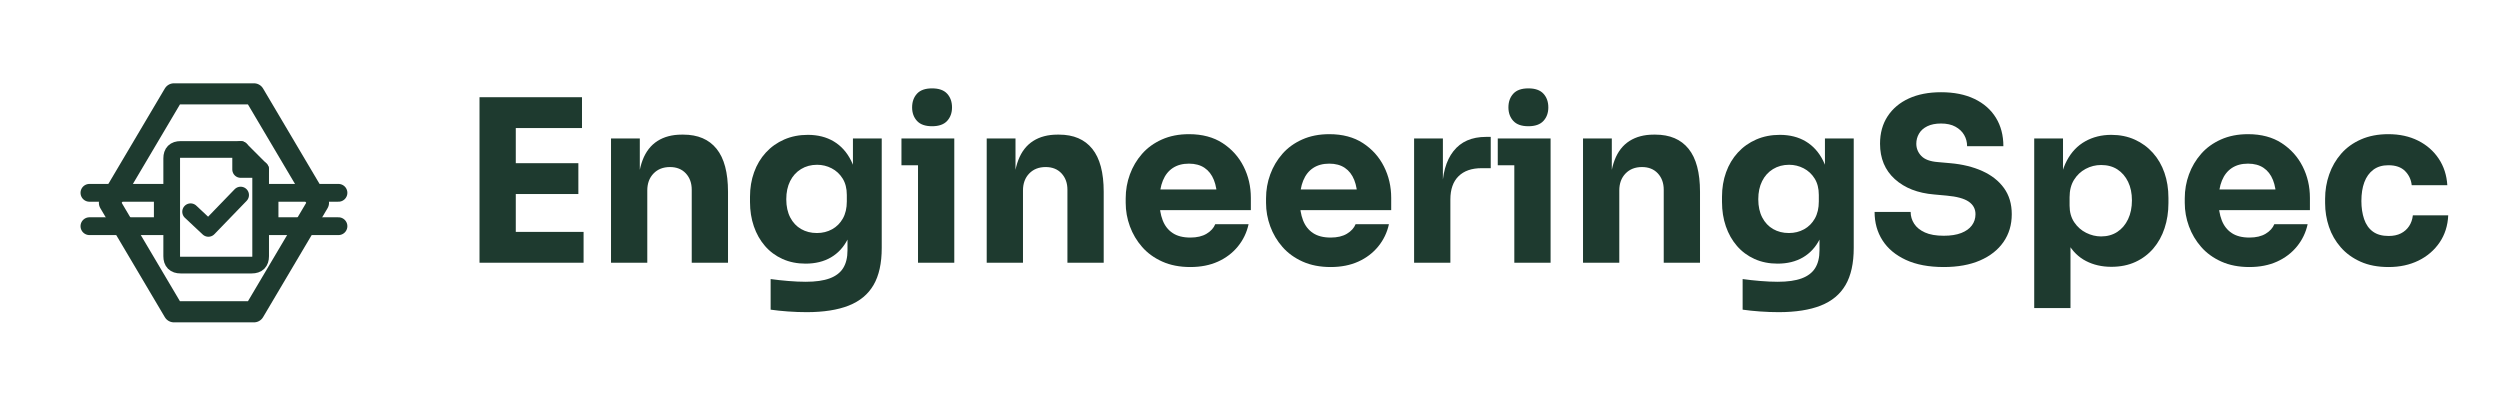
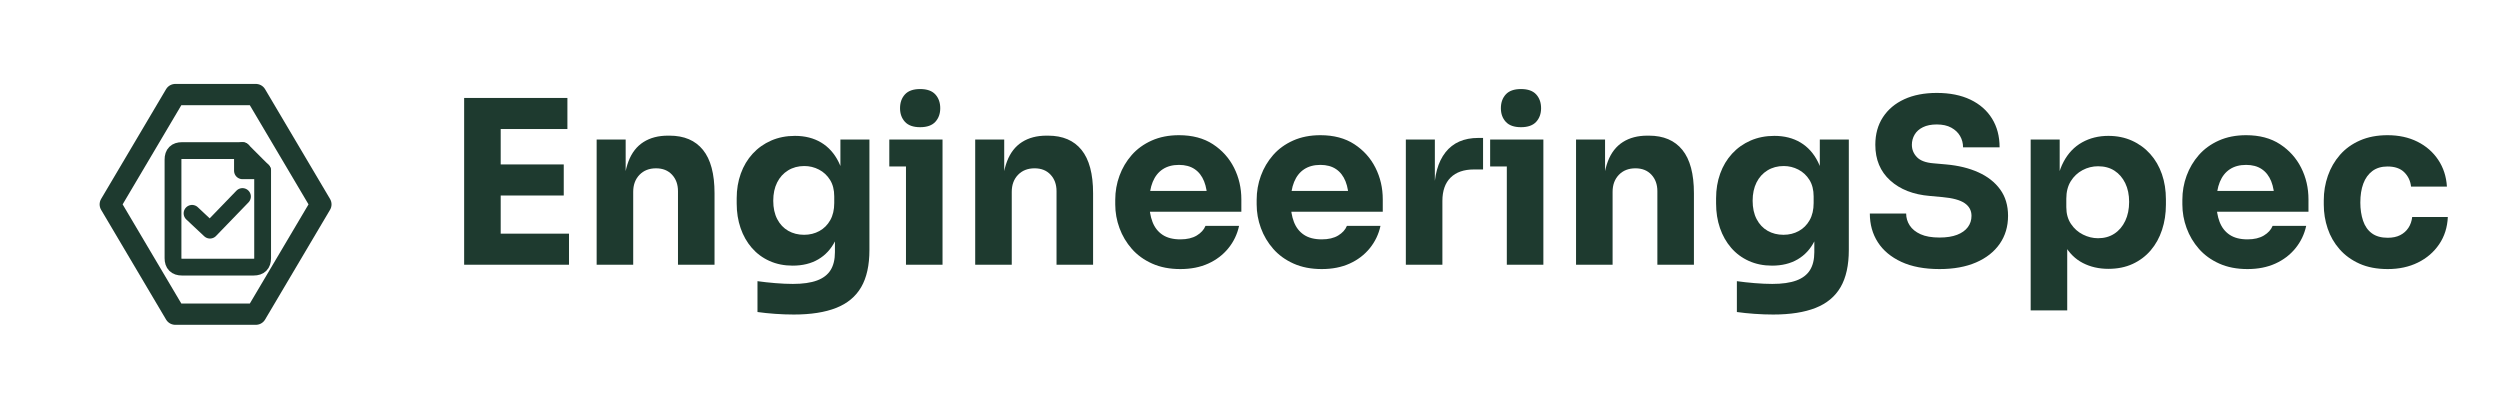
- <svg xmlns="http://www.w3.org/2000/svg" viewBox="0 0 1060 172" width="1060" height="172">
+ <svg xmlns="http://www.w3.org/2000/svg" viewBox="0 0 1052 172" width="1052" height="172">
  <g transform="translate(20 20.0) scale(0.4714286)">
    <g fill="none" stroke="#1E3A2F" stroke-linejoin="round" stroke-linecap="round">
      <path d="M114,42 L186,42 L244,140 L186,238 L114,238 L56,140 Z" stroke-width="19" />
-       <path d="M38,131 L104,131 M38,161 L104,161 M104,131 L104,161 M262,131 L200,131 M262,161 L200,161 M200,131 L200,161" stroke-width="16" />
      <path d="M120,92 L174,92 L192,110 L192,188 Q192,196 184,196 L120,196 Q112,196 112,188 L112,100 Q112,92 120,92 Z" stroke-width="15" />
      <path d="M174,92 L174,110 L192,110" stroke-width="15" />
      <path d="M129,148 L145,163 L174,133" stroke-width="15" />
    </g>
  </g>
-   <g fill="#1E3A2F" transform="translate(195.4286 111.3968) scale(0.9613445)">
+   <g fill="#1E3A2F" transform="translate(187.4286 111.3968) scale(0.9613445)">
    <g transform="translate(0.000 0) scale(0.1 -0.1)">
      <path d="M82 0V730H242V0ZM222 0V136H541V0ZM222 303V439H518V303ZM222 594V730H534V594Z" />
    </g>
    <g transform="translate(58.900 0) scale(0.1 -0.1)">
      <path d="M73 0V548H200V313H191Q191 397 212.5 453.0Q234 509 278.0 537.0Q322 565 385 565H392Q488 565 538.5 502.5Q589 440 589 313V0H429V322Q429 366 403.0 394.0Q377 422 333 422Q288 422 260.5 393.5Q233 365 233 319V0Z" />
    </g>
    <g transform="translate(123.600 0) scale(0.1 -0.1)">
      <path d="M289 -218Q249 -218 207.0 -215.0Q165 -212 130 -207V-72Q165 -77 207.5 -80.5Q250 -84 285 -84Q350 -84 390.5 -69.0Q431 -54 450.0 -23.5Q469 7 469 55V164L498 228Q496 155 469.5 103.0Q443 51 396.0 23.5Q349 -4 284 -4Q228 -4 182.5 16.5Q137 37 105.0 74.0Q73 111 56.0 160.5Q39 210 39 268V291Q39 349 57.0 399.0Q75 449 109.0 486.0Q143 523 190.0 543.5Q237 564 294 564Q360 564 408.5 535.0Q457 506 485.0 450.0Q513 394 515 315L493 309V548H620V65Q620 -36 584.0 -98.0Q548 -160 474.5 -189.0Q401 -218 289 -218ZM334 131Q371 131 401.0 147.5Q431 164 448.5 195.0Q466 226 466 270V299Q466 342 447.5 371.5Q429 401 399.0 416.5Q369 432 335 432Q295 432 264.0 413.0Q233 394 216.0 360.0Q199 326 199 280Q199 233 216.5 199.5Q234 166 264.5 148.5Q295 131 334 131Z" />
    </g>
    <g transform="translate(191.700 0) scale(0.1 -0.1)">
      <path d="M99 0V548H259V0ZM26 430V548H259V430ZM161 602Q116 602 94.5 625.5Q73 649 73 685Q73 722 94.5 745.5Q116 769 161 769Q206 769 227.5 745.5Q249 722 249 685Q249 649 227.5 625.5Q206 602 161 602Z" />
    </g>
    <g transform="translate(224.600 0) scale(0.1 -0.1)">
      <path d="M73 0V548H200V313H191Q191 397 212.5 453.0Q234 509 278.0 537.0Q322 565 385 565H392Q488 565 538.5 502.5Q589 440 589 313V0H429V322Q429 366 403.0 394.0Q377 422 333 422Q288 422 260.5 393.5Q233 365 233 319V0Z" />
    </g>
    <g transform="translate(289.300 0) scale(0.1 -0.1)">
      <path d="M324 -19Q254 -19 200.5 5.0Q147 29 111.5 69.5Q76 110 57.5 160.5Q39 211 39 264V284Q39 339 57.5 389.5Q76 440 111.0 480.0Q146 520 198.5 543.5Q251 567 318 567Q406 567 466.5 527.5Q527 488 559.0 424.5Q591 361 591 286V232H106V323H494L442 281Q442 330 428.0 365.0Q414 400 386.5 418.5Q359 437 318 437Q276 437 247.0 418.0Q218 399 203.0 362.5Q188 326 188 273Q188 224 202.0 187.5Q216 151 246.0 131.0Q276 111 324 111Q368 111 396.0 128.0Q424 145 434 170H581Q569 115 534.0 72.0Q499 29 446.0 5.0Q393 -19 324 -19Z" />
    </g>
    <g transform="translate(351.200 0) scale(0.1 -0.1)">
      <path d="M324 -19Q254 -19 200.5 5.0Q147 29 111.5 69.5Q76 110 57.5 160.5Q39 211 39 264V284Q39 339 57.5 389.5Q76 440 111.0 480.0Q146 520 198.5 543.5Q251 567 318 567Q406 567 466.5 527.5Q527 488 559.0 424.5Q591 361 591 286V232H106V323H494L442 281Q442 330 428.0 365.0Q414 400 386.5 418.5Q359 437 318 437Q276 437 247.0 418.0Q218 399 203.0 362.5Q188 326 188 273Q188 224 202.0 187.5Q216 151 246.0 131.0Q276 111 324 111Q368 111 396.0 128.0Q424 145 434 170H581Q569 115 534.0 72.0Q499 29 446.0 5.0Q393 -19 324 -19Z" />
    </g>
    <g transform="translate(413.100 0) scale(0.1 -0.1)">
      <path d="M73 0V548H200V313H197Q197 429 246.5 492.0Q296 555 390 555H411V417H371Q305 417 269.0 381.5Q233 346 233 279V0Z" />
    </g>
    <g transform="translate(454.700 0) scale(0.1 -0.1)">
      <path d="M99 0V548H259V0ZM26 430V548H259V430ZM161 602Q116 602 94.5 625.5Q73 649 73 685Q73 722 94.5 745.5Q116 769 161 769Q206 769 227.5 745.5Q249 722 249 685Q249 649 227.5 625.5Q206 602 161 602Z" />
    </g>
    <g transform="translate(487.600 0) scale(0.1 -0.1)">
      <path d="M73 0V548H200V313H191Q191 397 212.5 453.0Q234 509 278.0 537.0Q322 565 385 565H392Q488 565 538.5 502.5Q589 440 589 313V0H429V322Q429 366 403.0 394.0Q377 422 333 422Q288 422 260.5 393.5Q233 365 233 319V0Z" />
    </g>
    <g transform="translate(552.300 0) scale(0.1 -0.1)">
      <path d="M289 -218Q249 -218 207.0 -215.0Q165 -212 130 -207V-72Q165 -77 207.5 -80.5Q250 -84 285 -84Q350 -84 390.5 -69.0Q431 -54 450.0 -23.5Q469 7 469 55V164L498 228Q496 155 469.5 103.0Q443 51 396.0 23.5Q349 -4 284 -4Q228 -4 182.5 16.5Q137 37 105.0 74.0Q73 111 56.0 160.5Q39 210 39 268V291Q39 349 57.0 399.0Q75 449 109.0 486.0Q143 523 190.0 543.5Q237 564 294 564Q360 564 408.5 535.0Q457 506 485.0 450.0Q513 394 515 315L493 309V548H620V65Q620 -36 584.0 -98.0Q548 -160 474.5 -189.0Q401 -218 289 -218ZM334 131Q371 131 401.0 147.5Q431 164 448.5 195.0Q466 226 466 270V299Q466 342 447.5 371.5Q429 401 399.0 416.5Q369 432 335 432Q295 432 264.0 413.0Q233 394 216.0 360.0Q199 326 199 280Q199 233 216.5 199.5Q234 166 264.5 148.5Q295 131 334 131Z" />
    </g>
    <g transform="translate(620.400 0) scale(0.1 -0.1)">
      <path d="M336 -19Q237 -19 169.0 12.5Q101 44 66.0 98.5Q31 153 31 224H190Q190 196 205.5 172.0Q221 148 253.0 133.5Q285 119 336 119Q382 119 413.0 131.0Q444 143 460.0 164.5Q476 186 476 214Q476 249 446.0 269.5Q416 290 349 296L294 301Q185 310 120.0 369.0Q55 428 55 525Q55 595 88.5 646.0Q122 697 182.0 724.5Q242 752 324 752Q410 752 471.5 722.5Q533 693 566.0 639.5Q599 586 599 514H439Q439 541 426.0 563.5Q413 586 387.5 600.0Q362 614 324 614Q288 614 263.5 602.0Q239 590 227.0 569.5Q215 549 215 525Q215 494 237.0 471.0Q259 448 309 444L365 439Q445 432 506.0 404.5Q567 377 601.5 329.5Q636 282 636 214Q636 144 599.5 91.5Q563 39 496.0 10.0Q429 -19 336 -19Z" />
    </g>
    <g transform="translate(686.600 0) scale(0.1 -0.1)">
      <path d="M73 -200V548H200V311L183 312Q187 394 217.0 450.5Q247 507 298.0 535.5Q349 564 413 564Q470 564 516.5 543.0Q563 522 596.5 484.5Q630 447 647.5 396.5Q665 346 665 286V263Q665 204 648.0 152.5Q631 101 598.5 63.0Q566 25 519.5 3.5Q473 -18 413 -18Q351 -18 301.5 7.5Q252 33 222.0 85.5Q192 138 189 219L233 159V-200ZM368 116Q409 116 439.5 136.0Q470 156 487.0 192.0Q504 228 504 275Q504 322 487.0 357.0Q470 392 440.0 411.5Q410 431 368 431Q332 431 300.0 414.0Q268 397 248.5 365.5Q229 334 229 289V252Q229 209 249.5 178.5Q270 148 302.0 132.0Q334 116 368 116Z" />
    </g>
    <g transform="translate(756.400 0) scale(0.1 -0.1)">
      <path d="M324 -19Q254 -19 200.5 5.0Q147 29 111.5 69.5Q76 110 57.5 160.5Q39 211 39 264V284Q39 339 57.5 389.5Q76 440 111.0 480.0Q146 520 198.5 543.5Q251 567 318 567Q406 567 466.5 527.5Q527 488 559.0 424.5Q591 361 591 286V232H106V323H494L442 281Q442 330 428.0 365.0Q414 400 386.5 418.5Q359 437 318 437Q276 437 247.0 418.0Q218 399 203.0 362.5Q188 326 188 273Q188 224 202.0 187.5Q216 151 246.0 131.0Q276 111 324 111Q368 111 396.0 128.0Q424 145 434 170H581Q569 115 534.0 72.0Q499 29 446.0 5.0Q393 -19 324 -19Z" />
    </g>
    <g transform="translate(818.300 0) scale(0.1 -0.1)">
      <path d="M319 -19Q248 -19 195.5 4.5Q143 28 108.0 68.0Q73 108 56.0 158.5Q39 209 39 263V282Q39 338 57.0 389.5Q75 441 110.0 481.0Q145 521 197.5 544.0Q250 567 318 567Q392 567 449.0 538.5Q506 510 540.0 459.0Q574 408 578 342H421Q417 379 391.5 404.5Q366 430 318 430Q278 430 251.5 410.0Q225 390 212.0 355.0Q199 320 199 272Q199 228 211.0 192.5Q223 157 249.5 137.5Q276 118 319 118Q351 118 373.5 129.5Q396 141 409.5 161.5Q423 182 426 209H582Q579 141 544.0 89.5Q509 38 451.0 9.5Q393 -19 319 -19Z" />
    </g>
  </g>
</svg>
